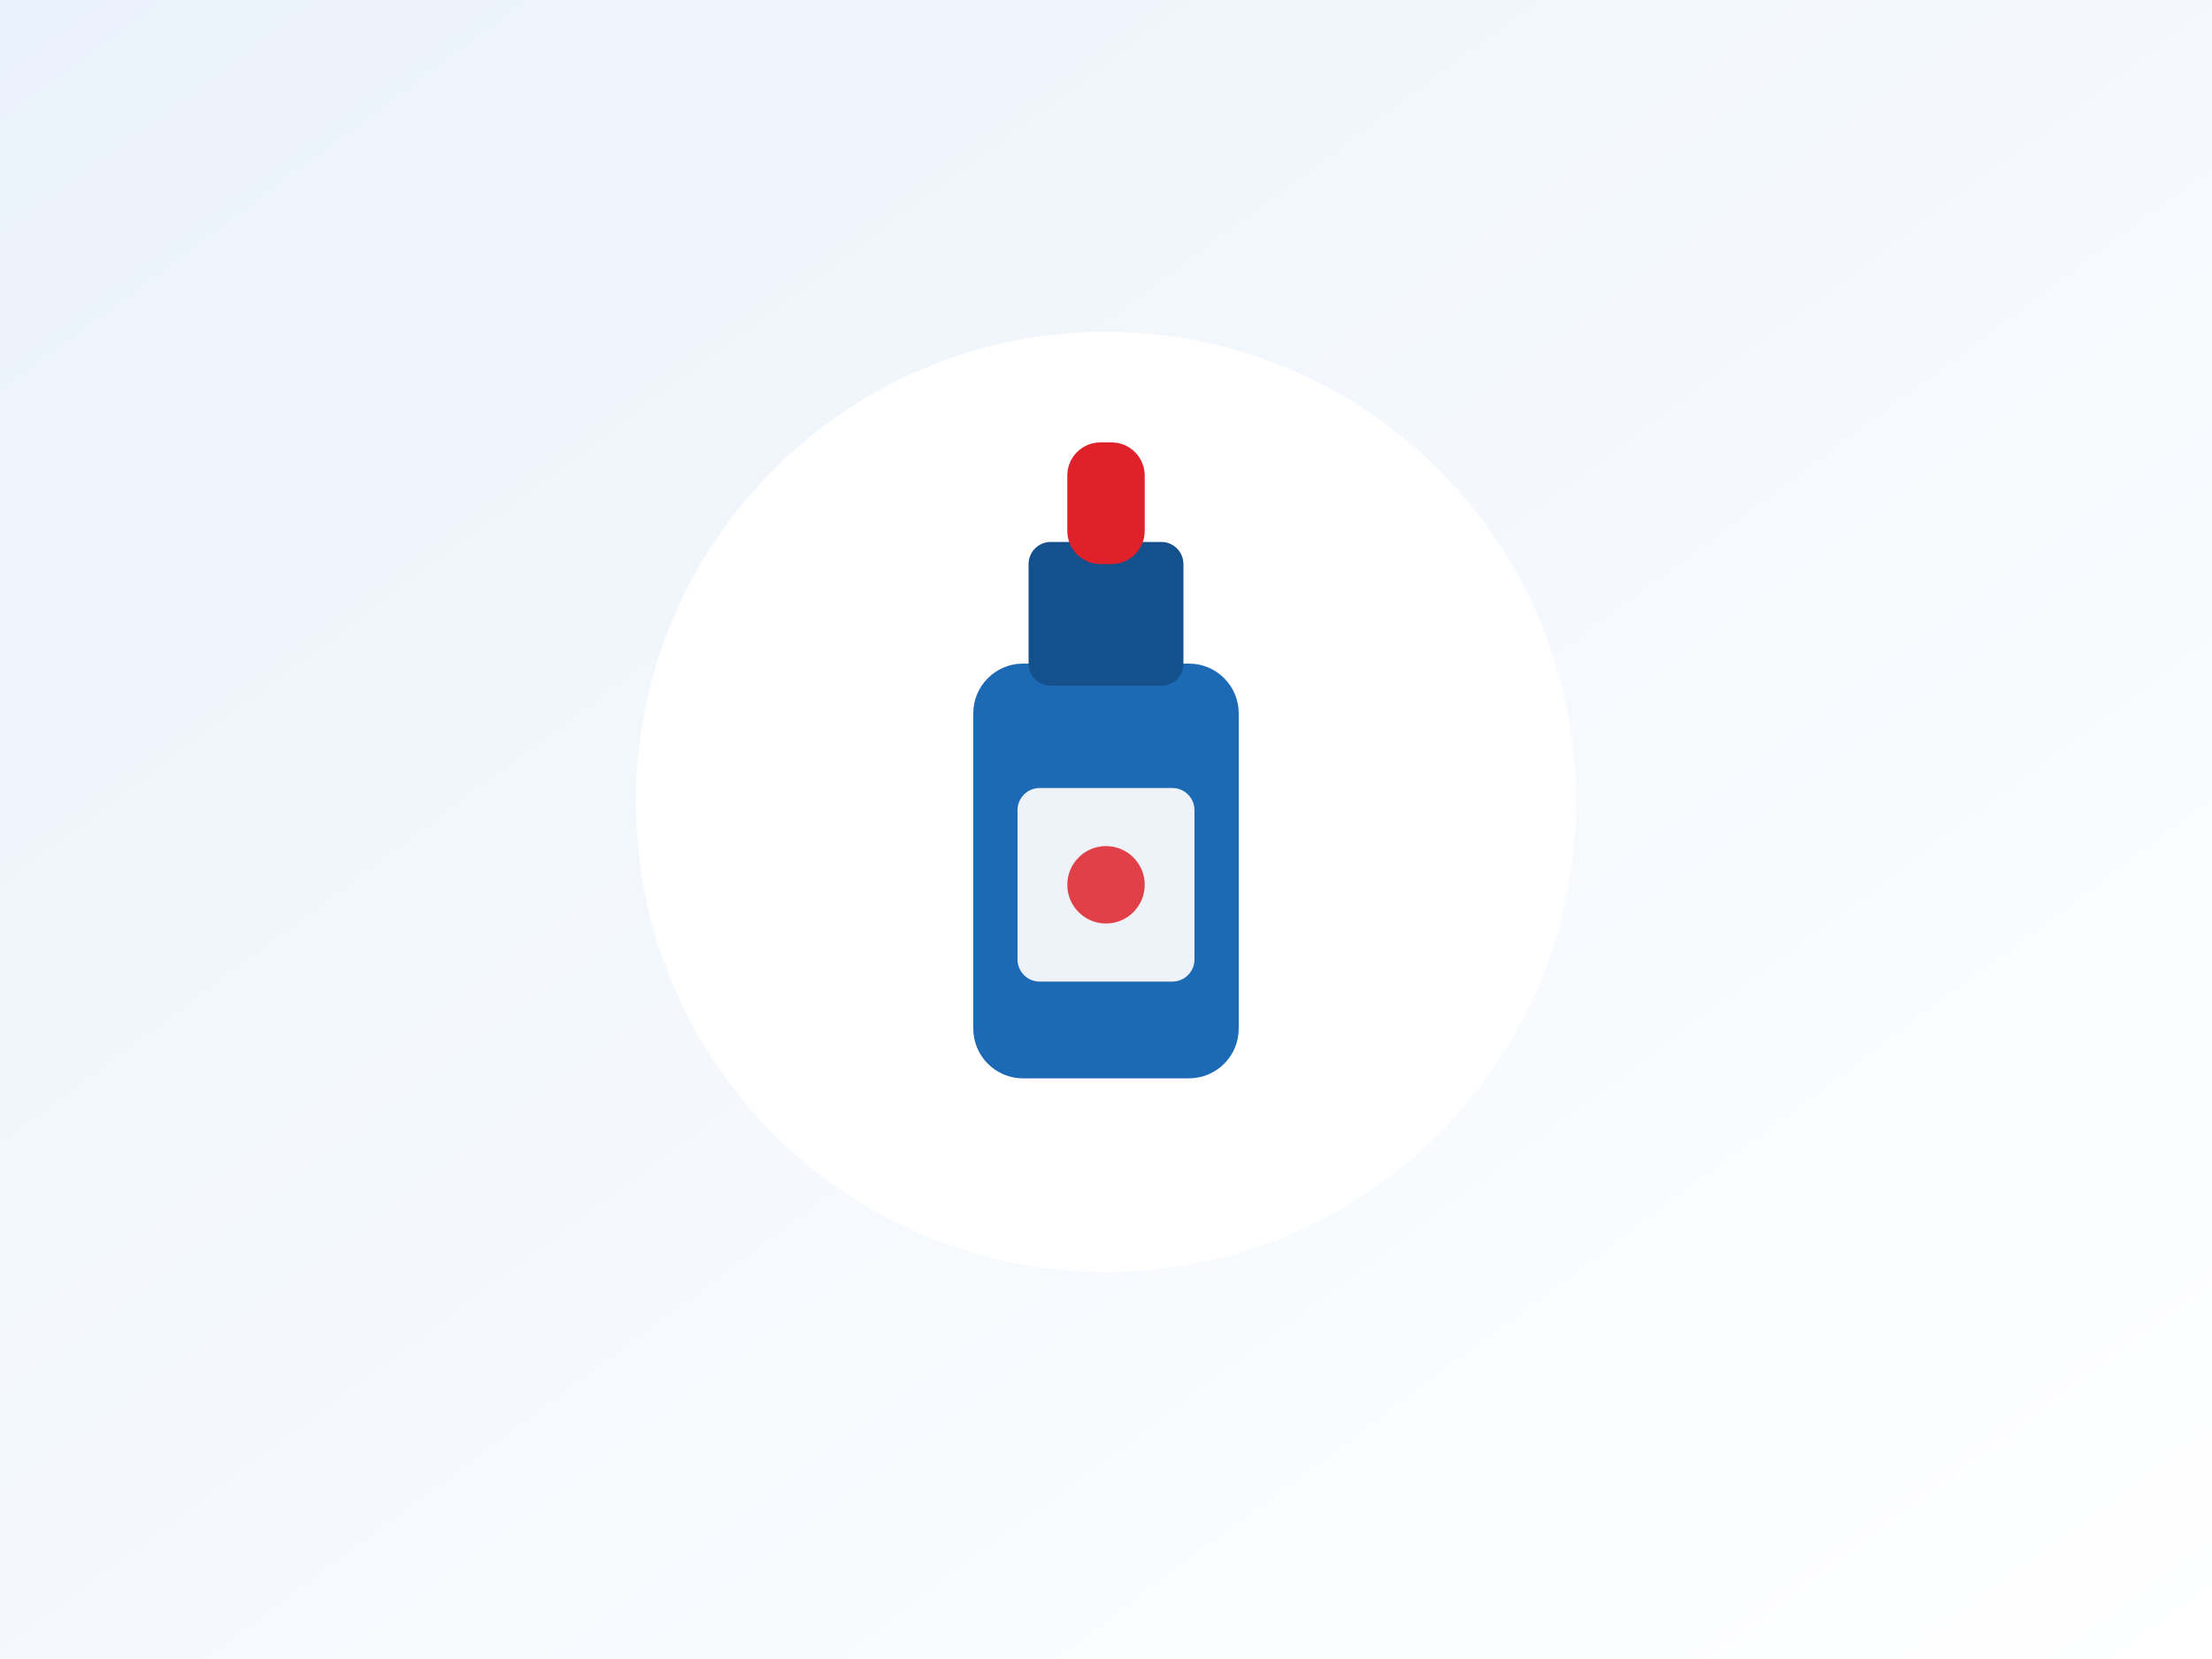
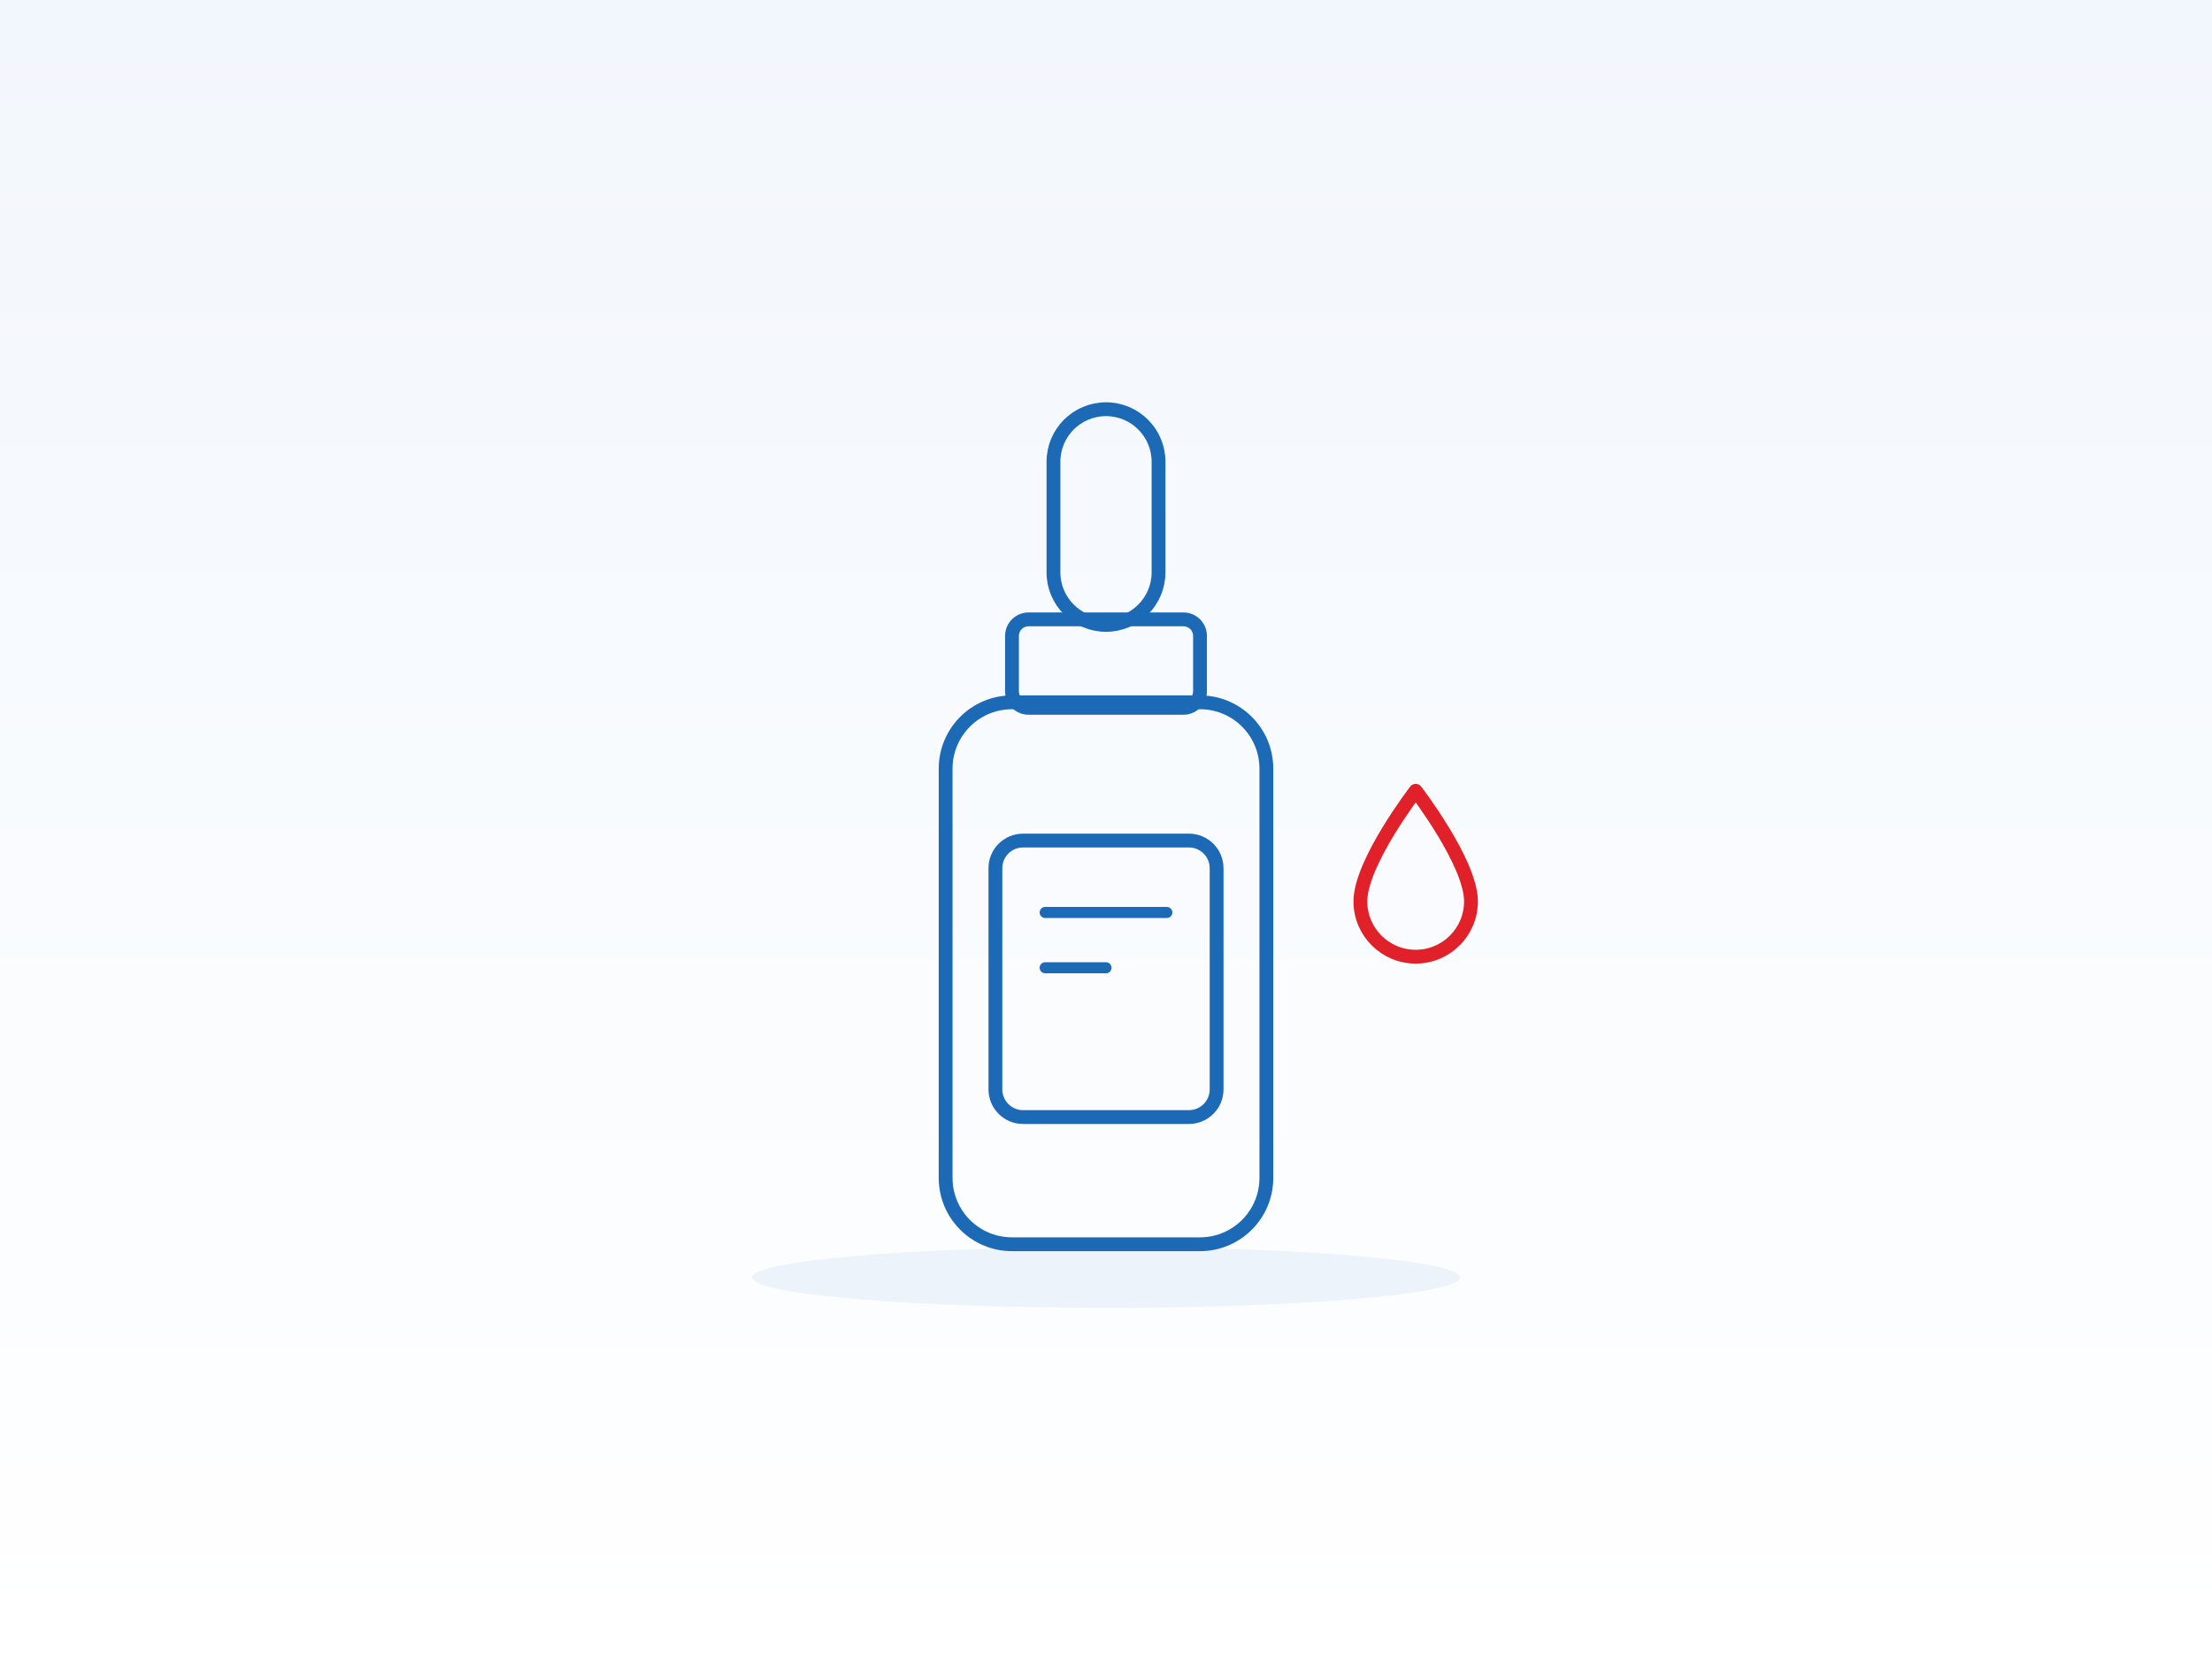
<svg xmlns="http://www.w3.org/2000/svg" viewBox="0 0 800 600">
  <defs>
-     <linearGradient id="bg" x1="0" y1="0" x2="1" y2="1">
-       <stop offset="0" stop-color="#EAF2FB" />
+     <linearGradient id="f" x1="0" y1="0" x2="0" y2="1">
+       <stop offset="0" stop-color="#F2F7FD" />
      <stop offset="1" stop-color="#FFFFFF" />
    </linearGradient>
  </defs>
-   <rect width="800" height="600" fill="url(#bg)" />
-   <circle cx="400" cy="290" r="170" fill="#FFFFFF" />
-   <rect x="352" y="240" width="96" height="150" rx="18" fill="#1C69B5" />
-   <rect x="372" y="196" width="56" height="52" rx="8" fill="#14508C" />
-   <rect x="386" y="160" width="28" height="44" rx="12" fill="#E02129" />
-   <rect x="368" y="285" width="64" height="70" rx="8" fill="#FFFFFF" opacity="0.92" />
-   <circle cx="400" cy="320" r="14" fill="#E02129" opacity="0.85" />
+   <rect width="800" height="600" fill="url(#f)" />
+   <ellipse cx="400" cy="462" rx="128" ry="11" fill="#1C69B5" opacity=".07" />
+   <g fill="none" stroke="#1C69B5" stroke-width="5" stroke-linecap="round" stroke-linejoin="round">
+     <rect x="381" y="148" width="38" height="78" rx="19" />
+     <rect x="366" y="224" width="68" height="32" rx="6" />
+     <rect x="342" y="254" width="116" height="196" rx="24" />
+     <rect x="360" y="304" width="80" height="100" rx="10" />
+     <line x1="378" y1="330" x2="422" y2="330" stroke-width="4" />
+     <line x1="378" y1="350" x2="400" y2="350" stroke-width="4" />
+     <path d="M512 286 C512 286 492 312 492 326 a20 20 0 0 0 40 0 C532 312 512 286 512 286 Z" stroke="#E02129" />
+   </g>
</svg>
